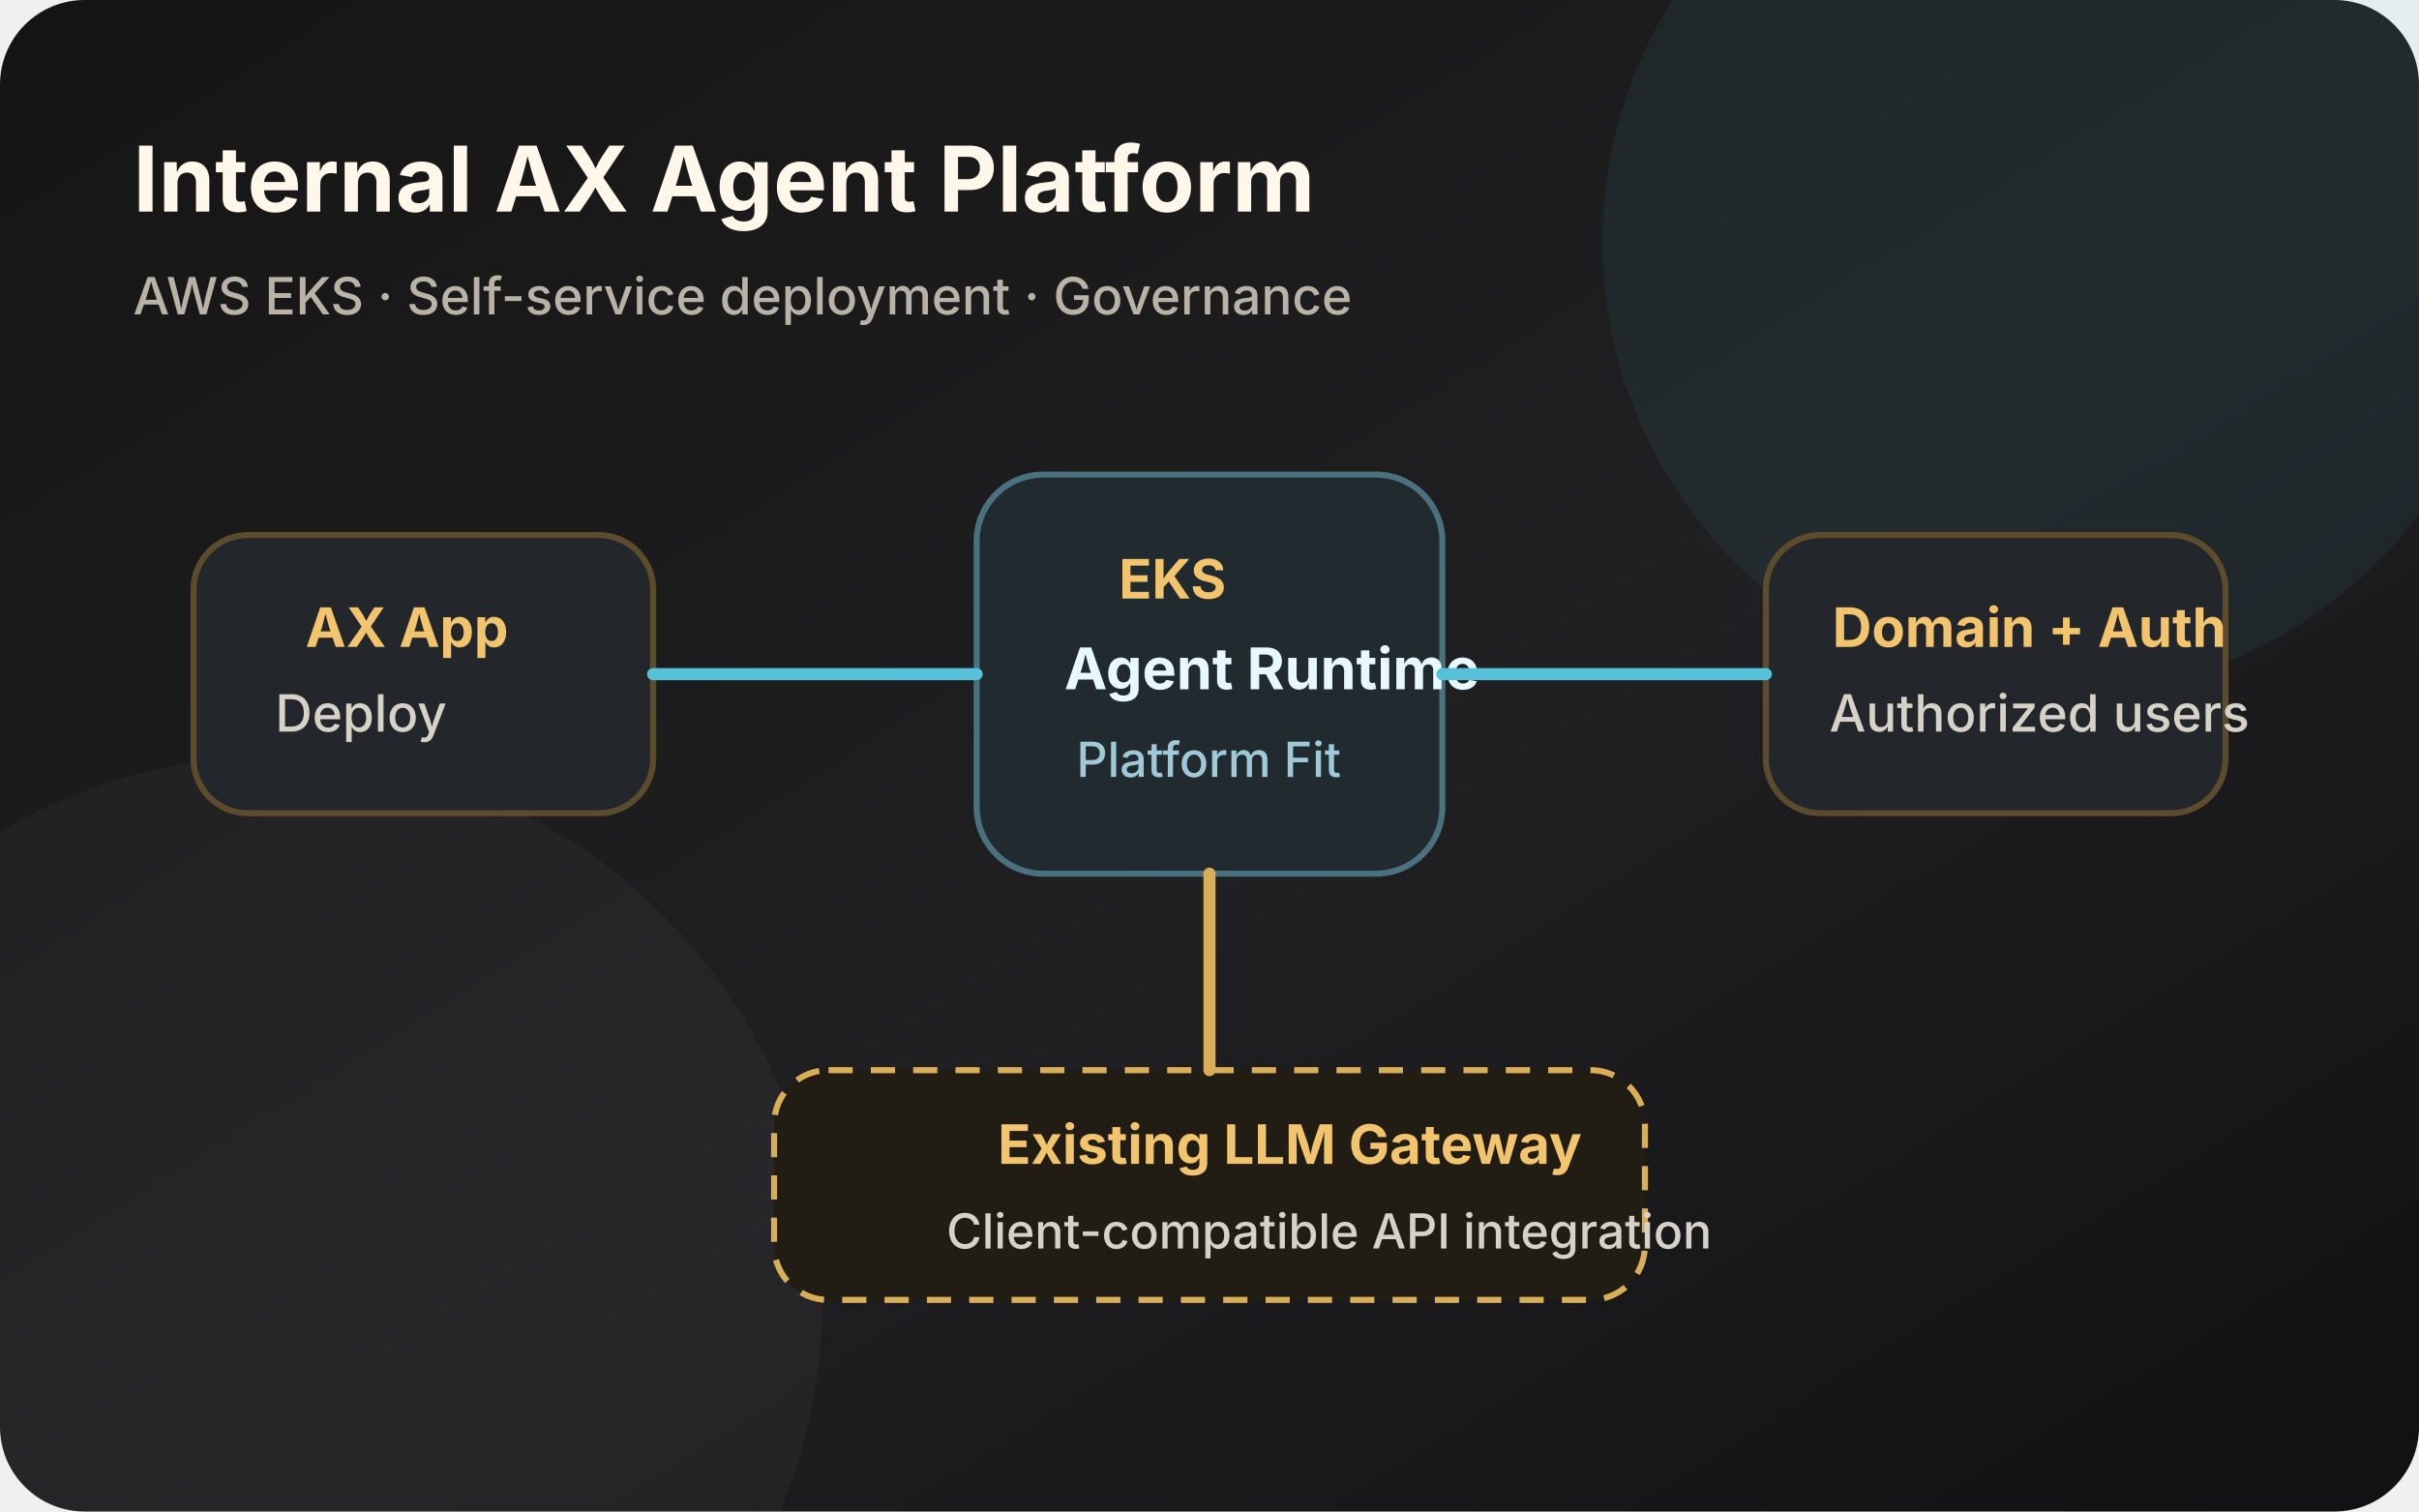
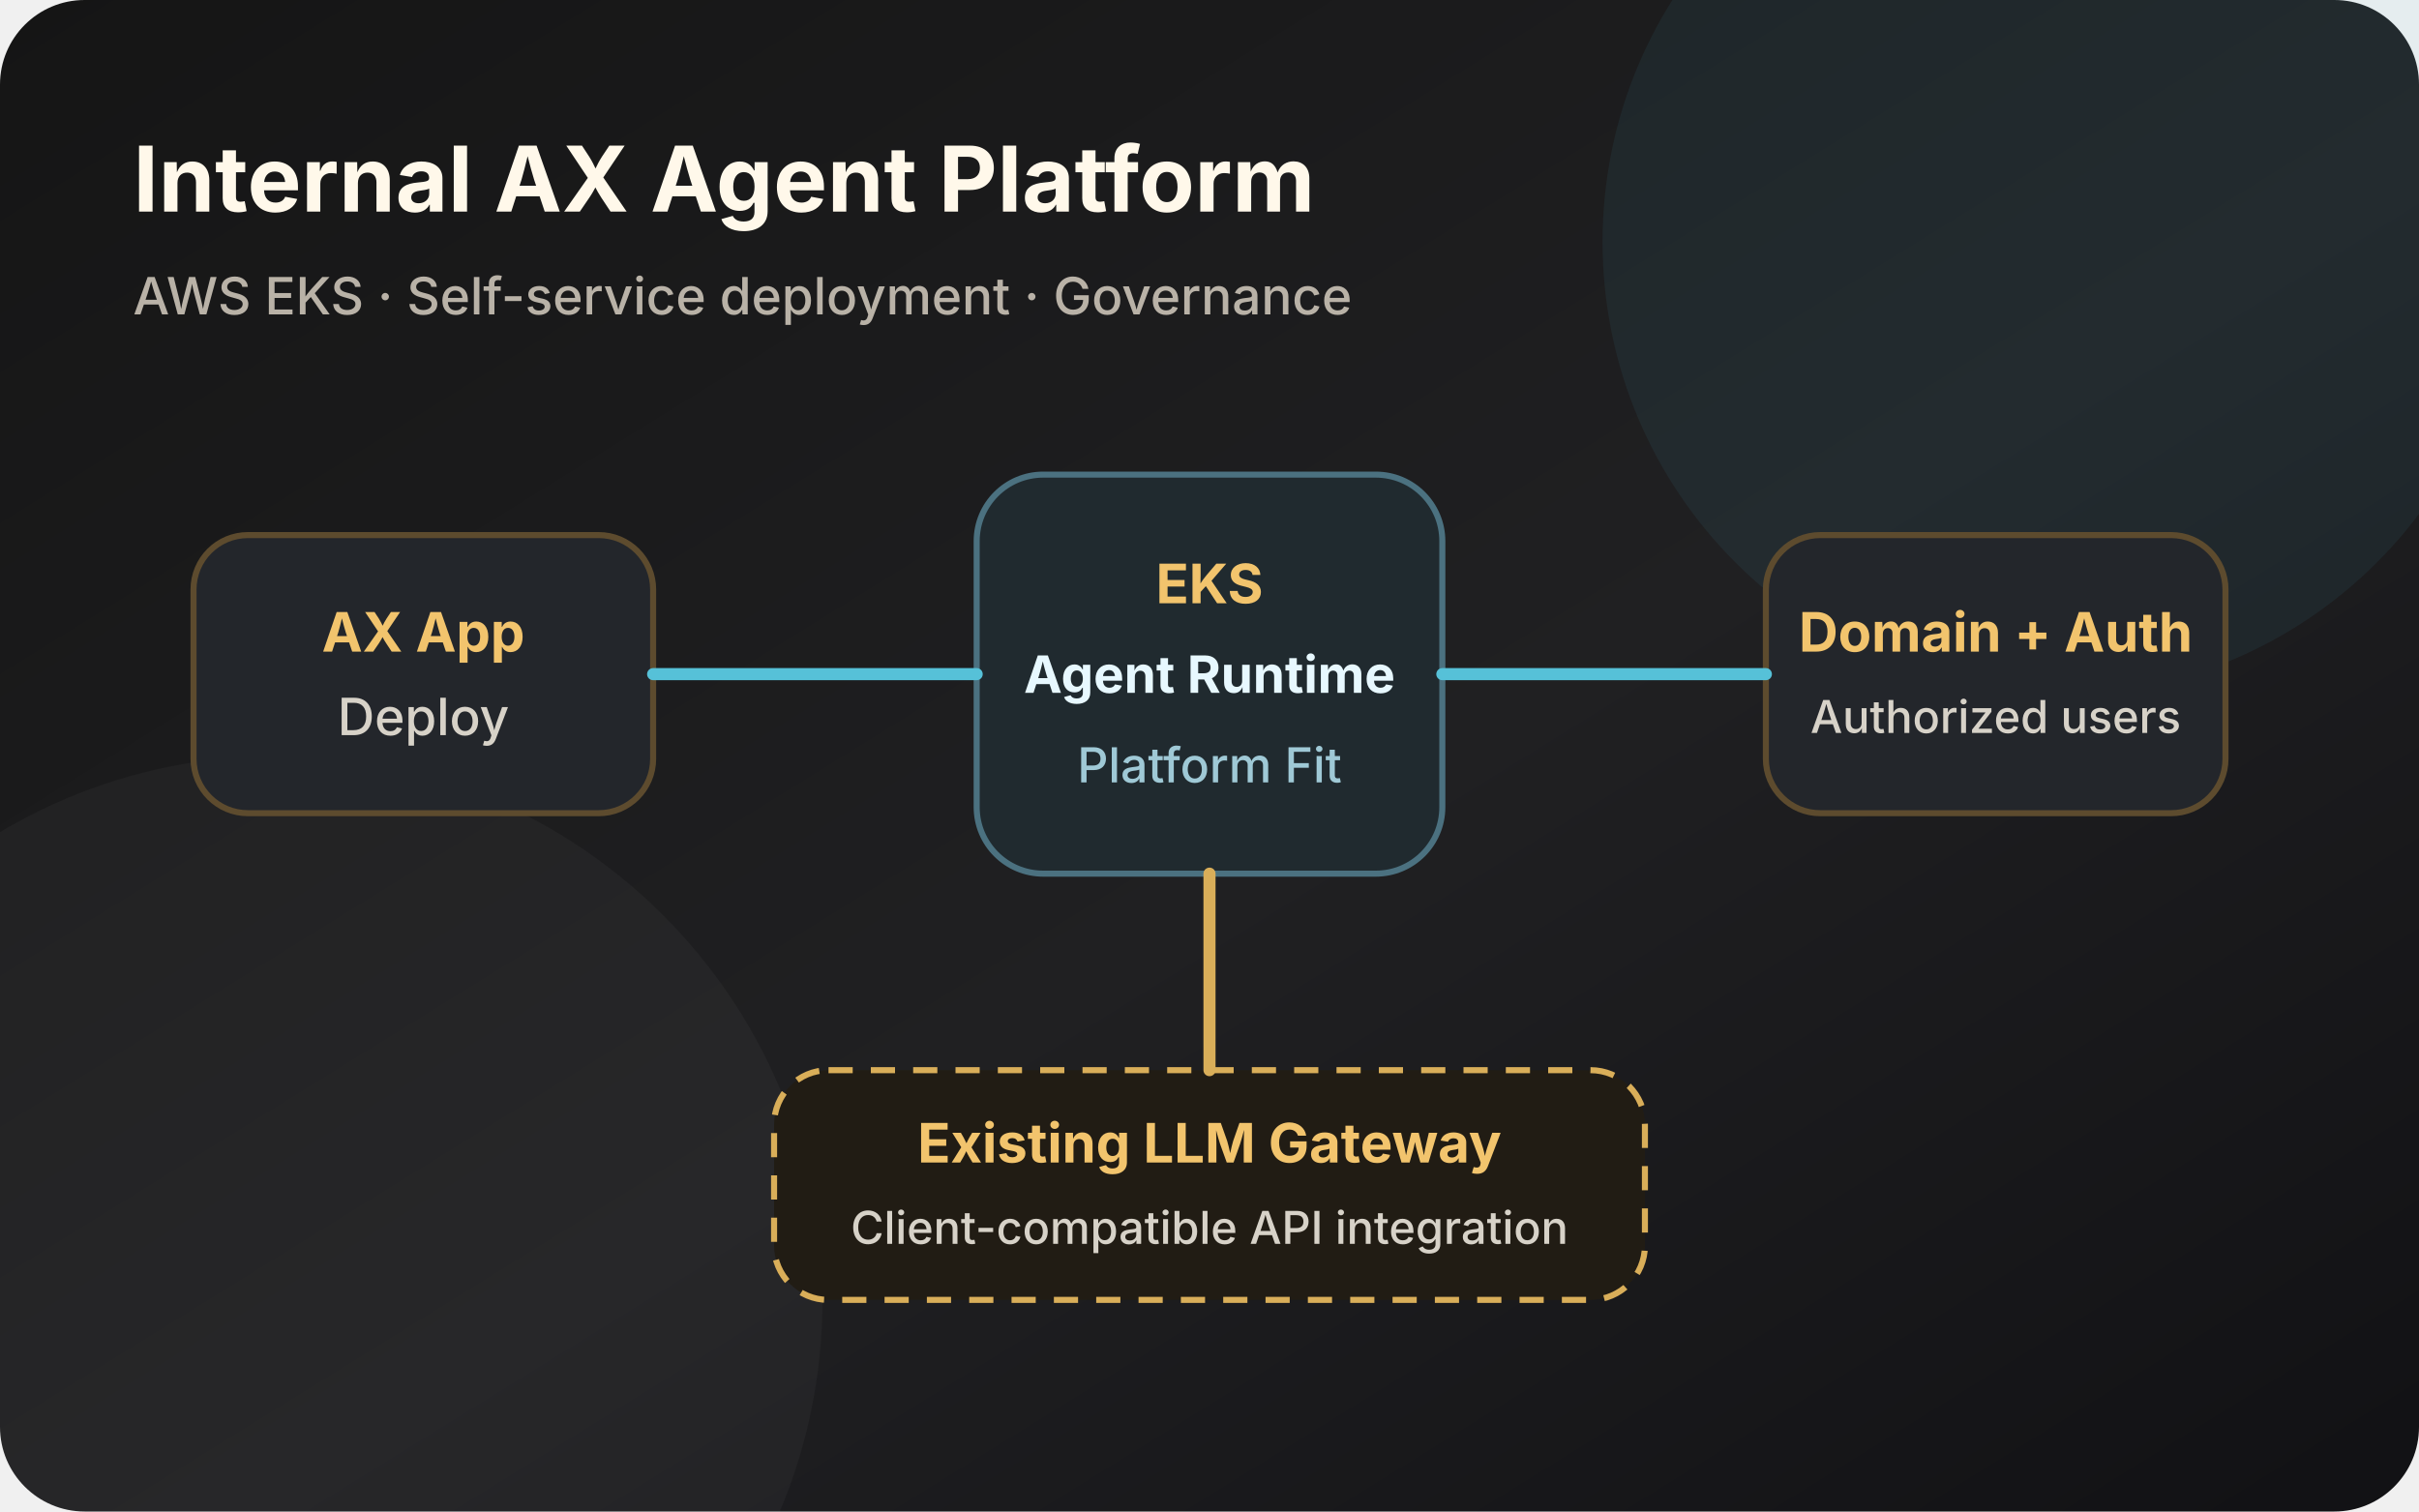
<svg xmlns="http://www.w3.org/2000/svg" width="800" height="500" viewBox="0 0 800 500">
  <defs>
    <linearGradient id="bg" x1="0" y1="0" x2="1" y2="1">
      <stop offset="0" stop-color="#151515" />
      <stop offset="0.55" stop-color="#202022" />
      <stop offset="1" stop-color="#111114" />
    </linearGradient>
  </defs>
  <rect width="800" height="500" rx="28" fill="url(#bg)" />
  <circle cx="680" cy="80" r="150" fill="#48c7e8" opacity="0.07" />
  <circle cx="92" cy="430" r="180" fill="#ffffff" opacity="0.035" />
  <text x="44" y="70" fill="#fff8ea" font-size="30" font-weight="750" font-family="Inter, Arial, sans-serif">Internal AX Agent Platform</text>
  <text x="44" y="104" fill="#b9b2a7" font-size="17" font-weight="500" font-family="Inter, Arial, sans-serif">AWS EKS · Self-service deployment · Governance</text>
  <rect x="64" y="177" width="152" height="92" rx="18" fill="#23262b" stroke="#5d4b2e" stroke-width="2" />
-   <text x="101" y="214" fill="#f2c46d" font-size="18" font-weight="650" font-family="Inter, Arial, sans-serif">AX App</text>
-   <text x="91" y="242" fill="#d7d2c8" font-size="17" font-weight="500" font-family="Inter, Arial, sans-serif">Deploy</text>
+   <text x="140" y="209" text-anchor="middle" dominant-baseline="central" fill="#f2c46d" font-size="18" font-weight="650" font-family="Inter, Arial, sans-serif">AX App</text>
+   <text x="140" y="237" text-anchor="middle" dominant-baseline="central" fill="#d7d2c8" font-size="17" font-weight="500" font-family="Inter, Arial, sans-serif">Deploy</text>
  <rect x="323" y="157" width="154" height="132" rx="22" fill="#202a2f" stroke="#4b7180" stroke-width="2" />
-   <text x="370" y="198" fill="#f2c46d" font-size="18" font-weight="650" font-family="Inter, Arial, sans-serif">EKS</text>
-   <text x="352" y="228" fill="#e7f8ff" font-size="19" font-weight="650" font-family="Inter, Arial, sans-serif">Agent Runtime</text>
-   <text x="356" y="257" fill="#9fc9d6" font-size="16" font-weight="500" font-family="Inter, Arial, sans-serif">Platform Fit</text>
+   <text x="400" y="193" text-anchor="middle" dominant-baseline="central" fill="#f2c46d" font-size="18" font-weight="650" font-family="Inter, Arial, sans-serif">EKS</text>
+   <text x="400" y="223" text-anchor="middle" dominant-baseline="central" fill="#e7f8ff" font-size="17" font-weight="650" font-family="Inter, Arial, sans-serif">Agent Runtime</text>
+   <text x="400" y="253" text-anchor="middle" dominant-baseline="central" fill="#9fc9d6" font-size="16" font-weight="500" font-family="Inter, Arial, sans-serif">Platform Fit</text>
  <rect x="584" y="177" width="152" height="92" rx="18" fill="#23262b" stroke="#5d4b2e" stroke-width="2" />
-   <text x="606" y="214" fill="#f2c46d" font-size="18" font-weight="650" font-family="Inter, Arial, sans-serif">Domain + Auth</text>
-   <text x="605" y="242" fill="#d7d2c8" font-size="17" font-weight="500" font-family="Inter, Arial, sans-serif">Authorized users</text>
+   <text x="660" y="209" text-anchor="middle" dominant-baseline="central" fill="#f2c46d" font-size="18" font-weight="650" font-family="Inter, Arial, sans-serif">Domain + Auth</text>
+   <text x="660" y="237" text-anchor="middle" dominant-baseline="central" fill="#d7d2c8" font-size="15" font-weight="500" font-family="Inter, Arial, sans-serif">Authorized users</text>
  <line x1="216" y1="223" x2="323" y2="223" stroke="#56c1d8" stroke-width="4" stroke-linecap="round" />
  <line x1="477" y1="223" x2="584" y2="223" stroke="#56c1d8" stroke-width="4" stroke-linecap="round" />
  <rect x="256" y="354" width="288" height="76" rx="18" fill="#211c14" stroke="#d9ae59" stroke-width="2" stroke-dasharray="8 6" />
-   <text x="330" y="385" fill="#f2c46d" font-size="18" font-weight="650" font-family="Inter, Arial, sans-serif">Existing LLM Gateway</text>
-   <text x="313" y="413" fill="#d7d2c8" font-size="16" font-weight="500" font-family="Inter, Arial, sans-serif">Client-compatible API integration</text>
+   <text x="400" y="378" text-anchor="middle" dominant-baseline="central" fill="#f2c46d" font-size="18" font-weight="650" font-family="Inter, Arial, sans-serif">Existing LLM Gateway</text>
+   <text x="400" y="406" text-anchor="middle" dominant-baseline="central" fill="#d7d2c8" font-size="15" font-weight="500" font-family="Inter, Arial, sans-serif">Client-compatible API integration</text>
  <line x1="400" y1="289" x2="400" y2="354" stroke="#d9ae59" stroke-width="4" stroke-linecap="round" />
</svg>
